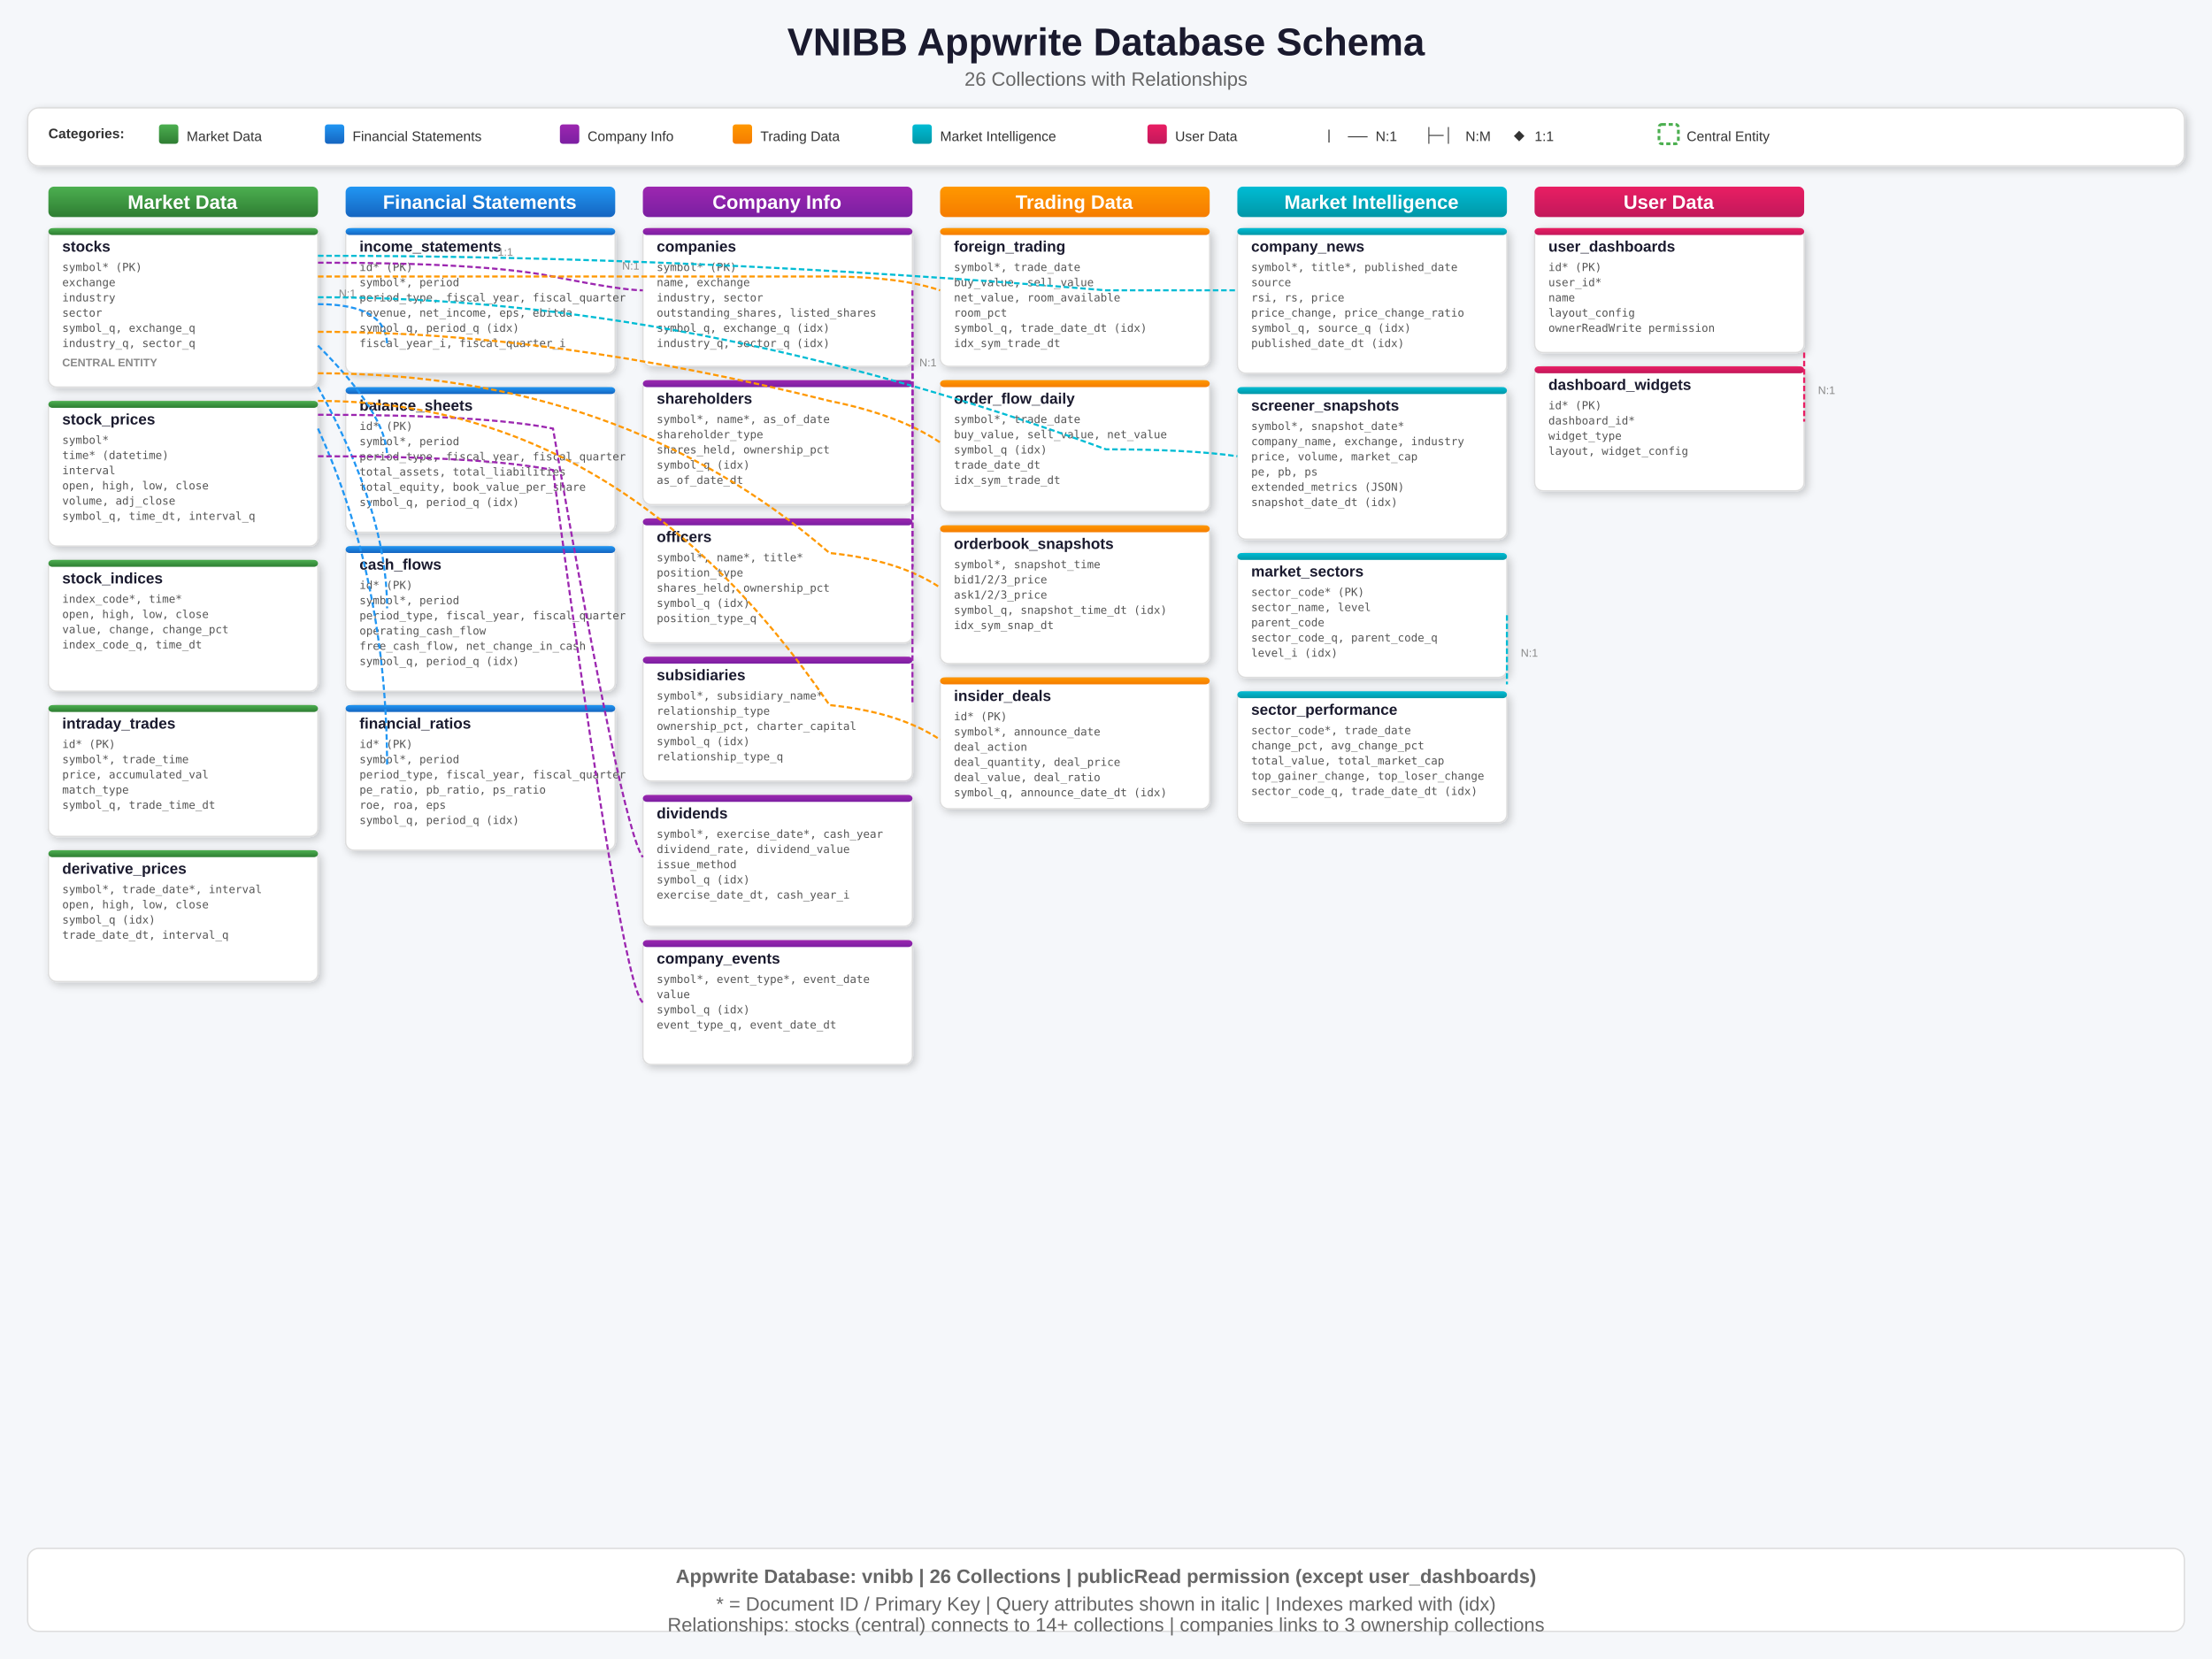
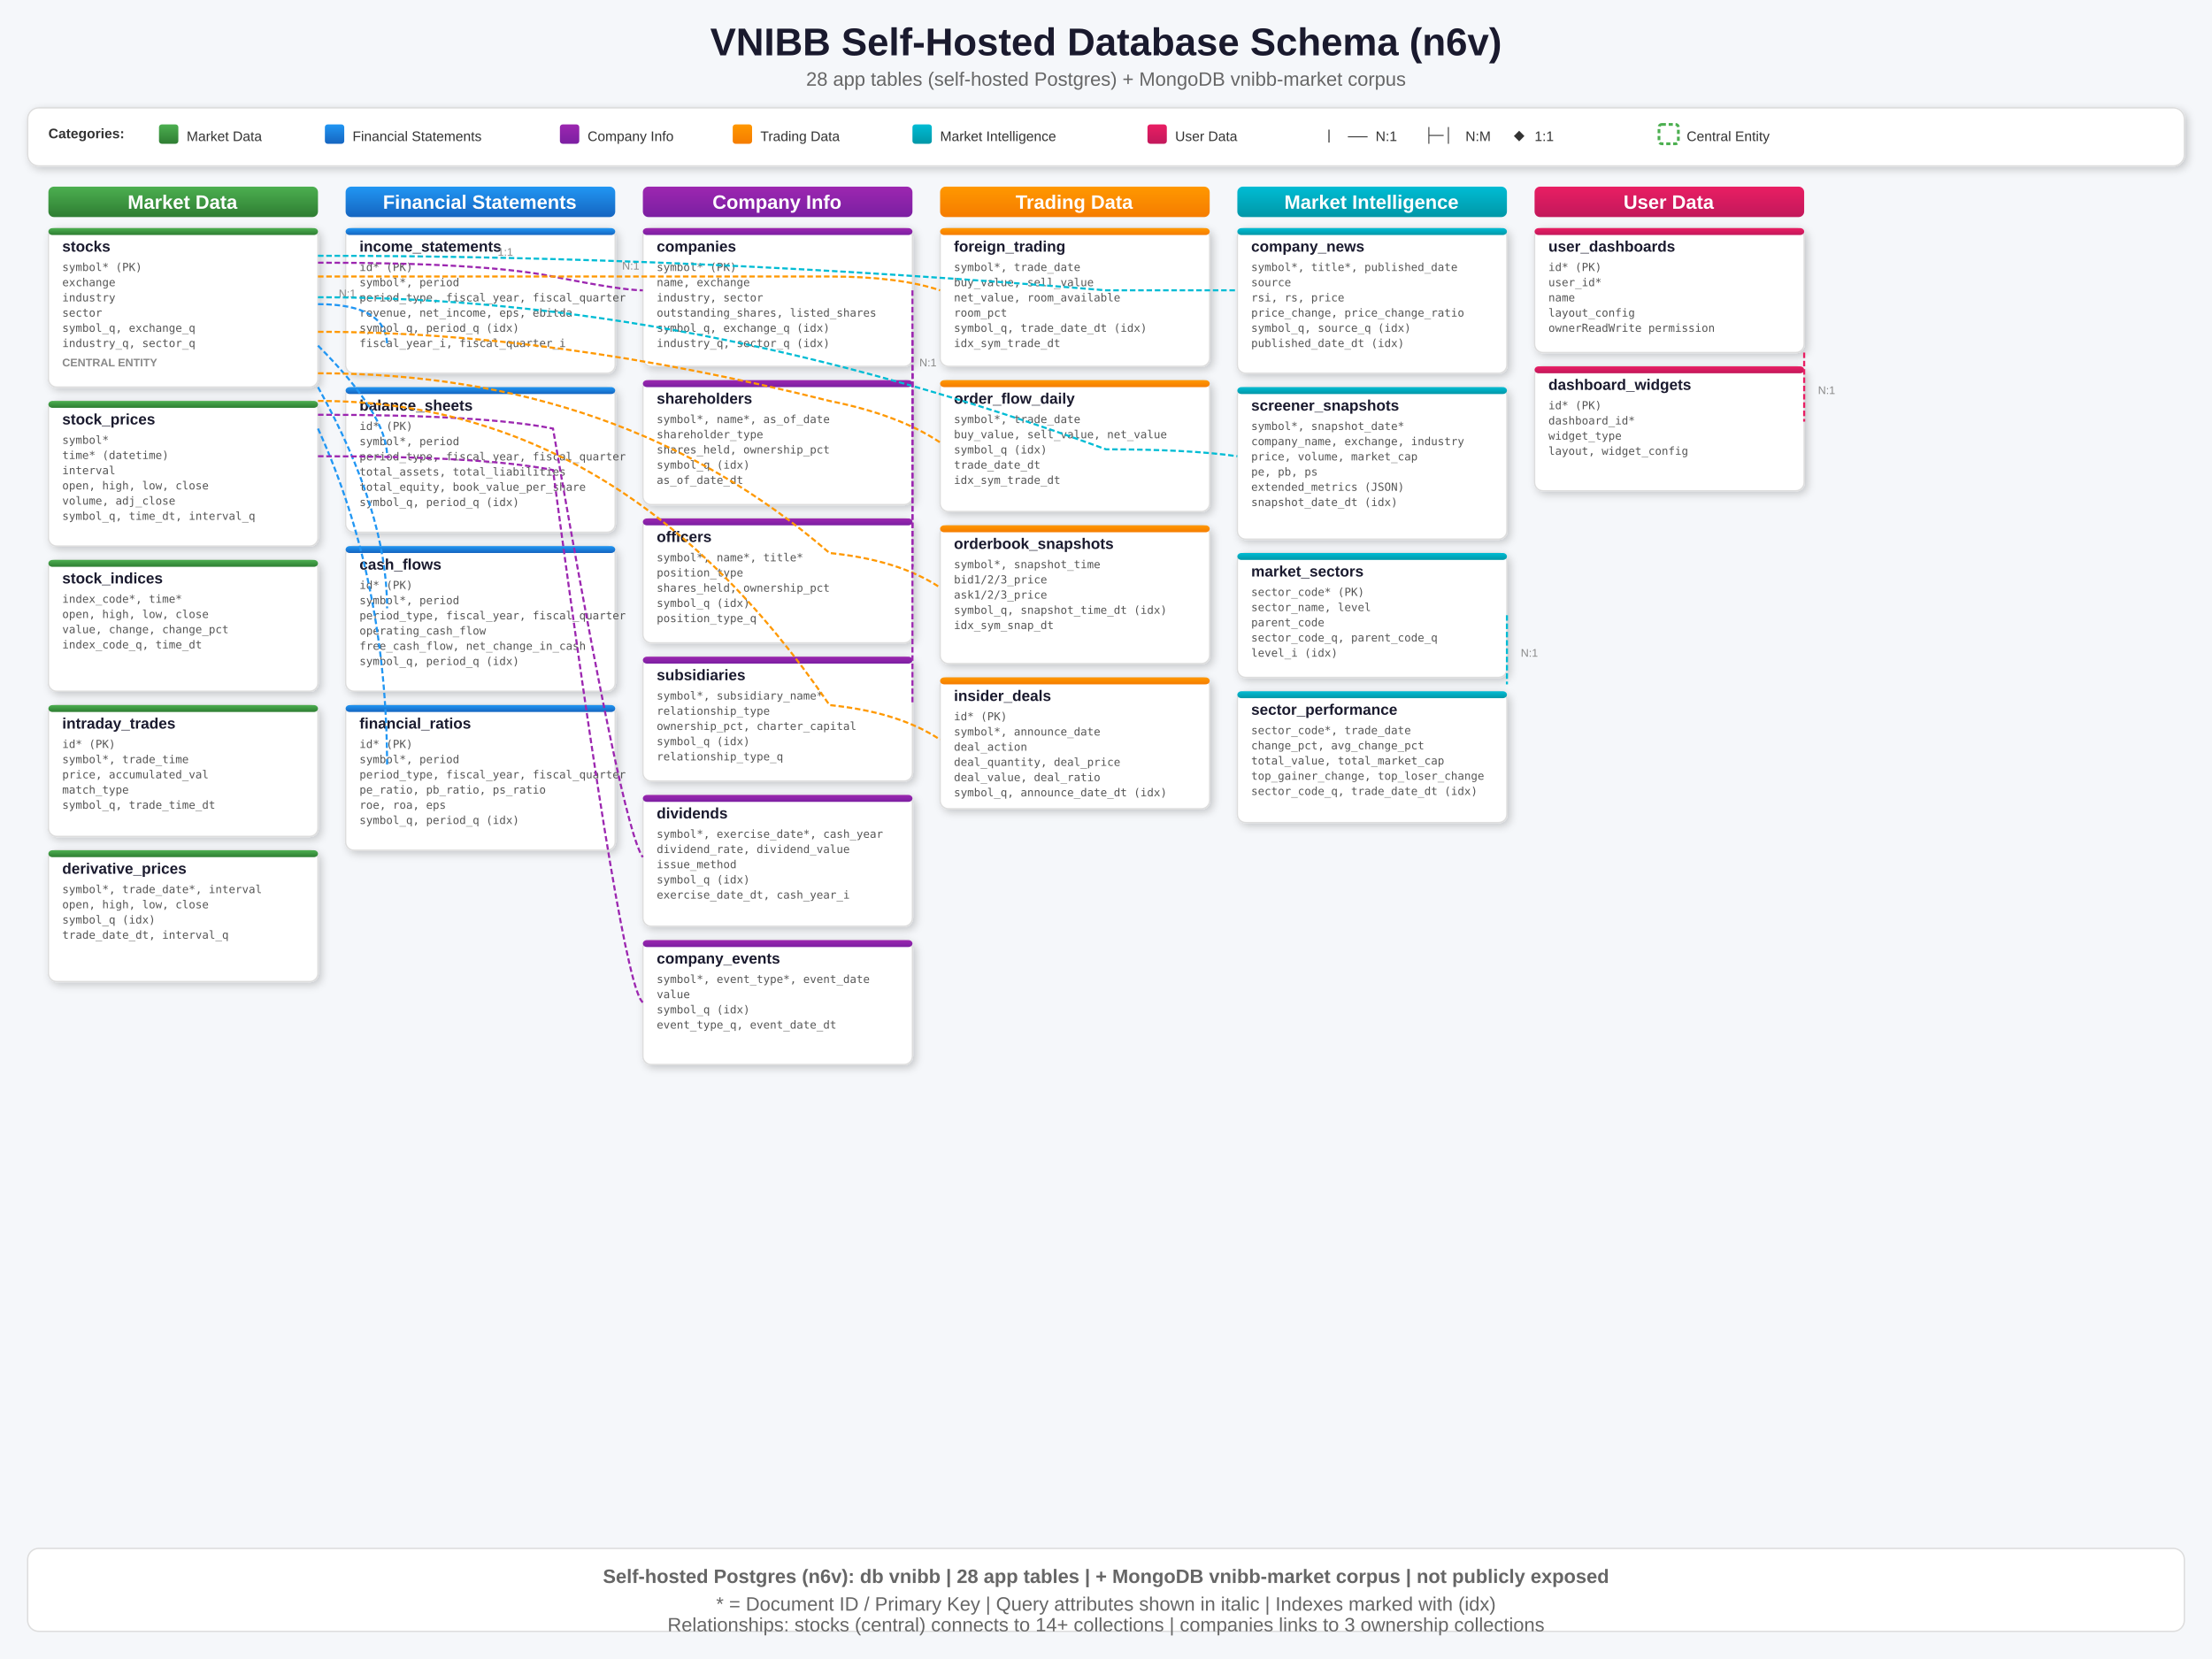
<svg xmlns="http://www.w3.org/2000/svg" viewBox="0 0 1600 1200" width="1600" height="1200">
  <defs>
    <style>
      .title { font-family: Arial, sans-serif; font-size: 28px; font-weight: bold; fill: #1a1a2e; }
      .subtitle { font-family: Arial, sans-serif; font-size: 14px; fill: #666; }
      .category-title { font-family: Arial, sans-serif; font-size: 14px; font-weight: bold; fill: #fff; }
      .collection-name { font-family: Arial, sans-serif; font-size: 11px; font-weight: bold; fill: #1a1a2e; }
      .collection-attr { font-family: monospace; font-size: 8px; fill: #555; }
      .relation { font-family: Arial, sans-serif; font-size: 8px; fill: #888; }
      .legend-text { font-family: Arial, sans-serif; font-size: 10px; fill: #333; }
    </style>
    <linearGradient id="grad-market" x1="0%" y1="0%" x2="0%" y2="100%">
      <stop offset="0%" style="stop-color:#4CAF50;stop-opacity:1" />
      <stop offset="100%" style="stop-color:#2E7D32;stop-opacity:1" />
    </linearGradient>
    <linearGradient id="grad-financial" x1="0%" y1="0%" x2="0%" y2="100%">
      <stop offset="0%" style="stop-color:#2196F3;stop-opacity:1" />
      <stop offset="100%" style="stop-color:#1565C0;stop-opacity:1" />
    </linearGradient>
    <linearGradient id="grad-company" x1="0%" y1="0%" x2="0%" y2="100%">
      <stop offset="0%" style="stop-color:#9C27B0;stop-opacity:1" />
      <stop offset="100%" style="stop-color:#7B1FA2;stop-opacity:1" />
    </linearGradient>
    <linearGradient id="grad-trading" x1="0%" y1="0%" x2="0%" y2="100%">
      <stop offset="0%" style="stop-color:#FF9800;stop-opacity:1" />
      <stop offset="100%" style="stop-color:#F57C00;stop-opacity:1" />
    </linearGradient>
    <linearGradient id="grad-intelligence" x1="0%" y1="0%" x2="0%" y2="100%">
      <stop offset="0%" style="stop-color:#00BCD4;stop-opacity:1" />
      <stop offset="100%" style="stop-color:#0097A7;stop-opacity:1" />
    </linearGradient>
    <linearGradient id="grad-user" x1="0%" y1="0%" x2="0%" y2="100%">
      <stop offset="0%" style="stop-color:#E91E63;stop-opacity:1" />
      <stop offset="100%" style="stop-color:#C2185B;stop-opacity:1" />
    </linearGradient>
    <filter id="shadow" x="-20%" y="-20%" width="140%" height="140%">
      <feDropShadow dx="2" dy="2" stdDeviation="3" flood-opacity="0.2" />
    </filter>
  </defs>
  <rect width="1600" height="1200" fill="#f5f7fa" />
-   <text x="800" y="40" text-anchor="middle" class="title">VNIBB Appwrite Database Schema</text>
-   <text x="800" y="62" text-anchor="middle" class="subtitle">26 Collections with Relationships</text>
+   <text x="800" y="40" text-anchor="middle" class="title">VNIBB Self-Hosted Database Schema (n6v)</text>
+   <text x="800" y="62" text-anchor="middle" class="subtitle">28 app tables (self-hosted Postgres) + MongoDB vnibb-market corpus</text>
  <rect x="20" y="78" width="1560" height="42" rx="8" fill="#fff" stroke="#ddd" filter="url(#shadow)" />
  <text x="35" y="100" class="legend-text" font-weight="bold">Categories:</text>
  <rect x="115" y="90" width="14" height="14" rx="2" fill="url(#grad-market)" />
  <text x="135" y="102" class="legend-text">Market Data</text>
  <rect x="235" y="90" width="14" height="14" rx="2" fill="url(#grad-financial)" />
  <text x="255" y="102" class="legend-text">Financial Statements</text>
  <rect x="405" y="90" width="14" height="14" rx="2" fill="url(#grad-company)" />
  <text x="425" y="102" class="legend-text">Company Info</text>
  <rect x="530" y="90" width="14" height="14" rx="2" fill="url(#grad-trading)" />
  <text x="550" y="102" class="legend-text">Trading Data</text>
  <rect x="660" y="90" width="14" height="14" rx="2" fill="url(#grad-intelligence)" />
  <text x="680" y="102" class="legend-text">Market Intelligence</text>
  <rect x="830" y="90" width="14" height="14" rx="2" fill="url(#grad-user)" />
  <text x="850" y="102" class="legend-text">User Data</text>
  <text x="960" y="101" class="legend-text">|</text>
  <text x="975" y="102" class="legend-text"> ── </text>
  <text x="995" y="102" class="legend-text">N:1</text>
  <text x="1030" y="101" class="legend-text">├─</text>
  <text x="1045" y="101" class="legend-text">│</text>
  <text x="1060" y="102" class="legend-text">N:M</text>
  <text x="1095" y="101" class="legend-text">◆</text>
  <text x="1110" y="102" class="legend-text">1:1</text>
  <rect x="1200" y="90" width="14" height="14" rx="2" fill="none" stroke="#4CAF50" stroke-width="2" stroke-dasharray="3,2" />
  <text x="1220" y="102" class="legend-text">Central Entity</text>
  <rect x="35" y="135" width="195" height="22" rx="4" fill="url(#grad-market)" />
  <text x="132" y="151" text-anchor="middle" class="category-title">Market Data</text>
  <rect x="35" y="165" width="195" height="115" rx="6" fill="#fff" stroke="#ddd" filter="url(#shadow)" />
  <rect x="35" y="165" width="195" height="5" rx="3" fill="url(#grad-market)" />
  <text x="45" y="182" class="collection-name">stocks</text>
  <text x="45" y="196" class="collection-attr">symbol* (PK)</text>
  <text x="45" y="207" class="collection-attr">exchange</text>
  <text x="45" y="218" class="collection-attr">industry</text>
  <text x="45" y="229" class="collection-attr">sector</text>
  <text x="45" y="240" class="collection-attr">symbol_q, exchange_q</text>
  <text x="45" y="251" class="collection-attr">industry_q, sector_q</text>
  <text x="45" y="265" class="relation" fill="#4CAF50" font-weight="bold">CENTRAL ENTITY</text>
  <rect x="35" y="290" width="195" height="105" rx="6" fill="#fff" stroke="#ddd" filter="url(#shadow)" />
  <rect x="35" y="290" width="195" height="5" rx="3" fill="url(#grad-market)" />
  <text x="45" y="307" class="collection-name">stock_prices</text>
  <text x="45" y="321" class="collection-attr">symbol*</text>
  <text x="45" y="332" class="collection-attr">time* (datetime)</text>
  <text x="45" y="343" class="collection-attr">interval</text>
  <text x="45" y="354" class="collection-attr">open, high, low, close</text>
  <text x="45" y="365" class="collection-attr">volume, adj_close</text>
  <text x="45" y="376" class="collection-attr">symbol_q, time_dt, interval_q</text>
  <rect x="35" y="405" width="195" height="95" rx="6" fill="#fff" stroke="#ddd" filter="url(#shadow)" />
  <rect x="35" y="405" width="195" height="5" rx="3" fill="url(#grad-market)" />
  <text x="45" y="422" class="collection-name">stock_indices</text>
  <text x="45" y="436" class="collection-attr">index_code*, time*</text>
  <text x="45" y="447" class="collection-attr">open, high, low, close</text>
  <text x="45" y="458" class="collection-attr">value, change, change_pct</text>
  <text x="45" y="469" class="collection-attr">index_code_q, time_dt</text>
  <rect x="35" y="510" width="195" height="95" rx="6" fill="#fff" stroke="#ddd" filter="url(#shadow)" />
  <rect x="35" y="510" width="195" height="5" rx="3" fill="url(#grad-market)" />
  <text x="45" y="527" class="collection-name">intraday_trades</text>
  <text x="45" y="541" class="collection-attr">id* (PK)</text>
  <text x="45" y="552" class="collection-attr">symbol*, trade_time</text>
  <text x="45" y="563" class="collection-attr">price, accumulated_val</text>
  <text x="45" y="574" class="collection-attr">match_type</text>
  <text x="45" y="585" class="collection-attr">symbol_q, trade_time_dt</text>
  <rect x="35" y="615" width="195" height="95" rx="6" fill="#fff" stroke="#ddd" filter="url(#shadow)" />
  <rect x="35" y="615" width="195" height="5" rx="3" fill="url(#grad-market)" />
  <text x="45" y="632" class="collection-name">derivative_prices</text>
  <text x="45" y="646" class="collection-attr">symbol*, trade_date*, interval</text>
  <text x="45" y="657" class="collection-attr">open, high, low, close</text>
  <text x="45" y="668" class="collection-attr">symbol_q (idx)</text>
  <text x="45" y="679" class="collection-attr">trade_date_dt, interval_q</text>
  <rect x="250" y="135" width="195" height="22" rx="4" fill="url(#grad-financial)" />
  <text x="347" y="151" text-anchor="middle" class="category-title">Financial Statements</text>
  <rect x="250" y="165" width="195" height="105" rx="6" fill="#fff" stroke="#ddd" filter="url(#shadow)" />
  <rect x="250" y="165" width="195" height="5" rx="3" fill="url(#grad-financial)" />
  <text x="260" y="182" class="collection-name">income_statements</text>
  <text x="260" y="196" class="collection-attr">id* (PK)</text>
  <text x="260" y="207" class="collection-attr">symbol*, period</text>
  <text x="260" y="218" class="collection-attr">period_type, fiscal_year, fiscal_quarter</text>
  <text x="260" y="229" class="collection-attr">revenue, net_income, eps, ebitda</text>
  <text x="260" y="240" class="collection-attr">symbol_q, period_q (idx)</text>
  <text x="260" y="251" class="collection-attr">fiscal_year_i, fiscal_quarter_i</text>
  <rect x="250" y="280" width="195" height="105" rx="6" fill="#fff" stroke="#ddd" filter="url(#shadow)" />
  <rect x="250" y="280" width="195" height="5" rx="3" fill="url(#grad-financial)" />
  <text x="260" y="297" class="collection-name">balance_sheets</text>
  <text x="260" y="311" class="collection-attr">id* (PK)</text>
  <text x="260" y="322" class="collection-attr">symbol*, period</text>
  <text x="260" y="333" class="collection-attr">period_type, fiscal_year, fiscal_quarter</text>
  <text x="260" y="344" class="collection-attr">total_assets, total_liabilities</text>
  <text x="260" y="355" class="collection-attr">total_equity, book_value_per_share</text>
  <text x="260" y="366" class="collection-attr">symbol_q, period_q (idx)</text>
  <rect x="250" y="395" width="195" height="105" rx="6" fill="#fff" stroke="#ddd" filter="url(#shadow)" />
  <rect x="250" y="395" width="195" height="5" rx="3" fill="url(#grad-financial)" />
  <text x="260" y="412" class="collection-name">cash_flows</text>
  <text x="260" y="426" class="collection-attr">id* (PK)</text>
  <text x="260" y="437" class="collection-attr">symbol*, period</text>
  <text x="260" y="448" class="collection-attr">period_type, fiscal_year, fiscal_quarter</text>
  <text x="260" y="459" class="collection-attr">operating_cash_flow</text>
  <text x="260" y="470" class="collection-attr">free_cash_flow, net_change_in_cash</text>
  <text x="260" y="481" class="collection-attr">symbol_q, period_q (idx)</text>
  <rect x="250" y="510" width="195" height="105" rx="6" fill="#fff" stroke="#ddd" filter="url(#shadow)" />
  <rect x="250" y="510" width="195" height="5" rx="3" fill="url(#grad-financial)" />
  <text x="260" y="527" class="collection-name">financial_ratios</text>
  <text x="260" y="541" class="collection-attr">id* (PK)</text>
  <text x="260" y="552" class="collection-attr">symbol*, period</text>
  <text x="260" y="563" class="collection-attr">period_type, fiscal_year, fiscal_quarter</text>
  <text x="260" y="574" class="collection-attr">pe_ratio, pb_ratio, ps_ratio</text>
  <text x="260" y="585" class="collection-attr">roe, roa, eps</text>
  <text x="260" y="596" class="collection-attr">symbol_q, period_q (idx)</text>
  <rect x="465" y="135" width="195" height="22" rx="4" fill="url(#grad-company)" />
  <text x="562" y="151" text-anchor="middle" class="category-title">Company Info</text>
  <rect x="465" y="165" width="195" height="100" rx="6" fill="#fff" stroke="#ddd" filter="url(#shadow)" />
  <rect x="465" y="165" width="195" height="5" rx="3" fill="url(#grad-company)" />
  <text x="475" y="182" class="collection-name">companies</text>
  <text x="475" y="196" class="collection-attr">symbol* (PK)</text>
  <text x="475" y="207" class="collection-attr">name, exchange</text>
  <text x="475" y="218" class="collection-attr">industry, sector</text>
  <text x="475" y="229" class="collection-attr">outstanding_shares, listed_shares</text>
  <text x="475" y="240" class="collection-attr">symbol_q, exchange_q (idx)</text>
  <text x="475" y="251" class="collection-attr">industry_q, sector_q (idx)</text>
  <rect x="465" y="275" width="195" height="90" rx="6" fill="#fff" stroke="#ddd" filter="url(#shadow)" />
  <rect x="465" y="275" width="195" height="5" rx="3" fill="url(#grad-company)" />
  <text x="475" y="292" class="collection-name">shareholders</text>
  <text x="475" y="306" class="collection-attr">symbol*, name*, as_of_date</text>
  <text x="475" y="317" class="collection-attr">shareholder_type</text>
  <text x="475" y="328" class="collection-attr">shares_held, ownership_pct</text>
  <text x="475" y="339" class="collection-attr">symbol_q (idx)</text>
  <text x="475" y="350" class="collection-attr">as_of_date_dt</text>
  <rect x="465" y="375" width="195" height="90" rx="6" fill="#fff" stroke="#ddd" filter="url(#shadow)" />
  <rect x="465" y="375" width="195" height="5" rx="3" fill="url(#grad-company)" />
  <text x="475" y="392" class="collection-name">officers</text>
  <text x="475" y="406" class="collection-attr">symbol*, name*, title*</text>
  <text x="475" y="417" class="collection-attr">position_type</text>
  <text x="475" y="428" class="collection-attr">shares_held, ownership_pct</text>
  <text x="475" y="439" class="collection-attr">symbol_q (idx)</text>
  <text x="475" y="450" class="collection-attr">position_type_q</text>
  <rect x="465" y="475" width="195" height="90" rx="6" fill="#fff" stroke="#ddd" filter="url(#shadow)" />
  <rect x="465" y="475" width="195" height="5" rx="3" fill="url(#grad-company)" />
  <text x="475" y="492" class="collection-name">subsidiaries</text>
  <text x="475" y="506" class="collection-attr">symbol*, subsidiary_name*</text>
  <text x="475" y="517" class="collection-attr">relationship_type</text>
  <text x="475" y="528" class="collection-attr">ownership_pct, charter_capital</text>
  <text x="475" y="539" class="collection-attr">symbol_q (idx)</text>
  <text x="475" y="550" class="collection-attr">relationship_type_q</text>
  <rect x="465" y="575" width="195" height="95" rx="6" fill="#fff" stroke="#ddd" filter="url(#shadow)" />
  <rect x="465" y="575" width="195" height="5" rx="3" fill="url(#grad-company)" />
  <text x="475" y="592" class="collection-name">dividends</text>
  <text x="475" y="606" class="collection-attr">symbol*, exercise_date*, cash_year</text>
  <text x="475" y="617" class="collection-attr">dividend_rate, dividend_value</text>
  <text x="475" y="628" class="collection-attr">issue_method</text>
  <text x="475" y="639" class="collection-attr">symbol_q (idx)</text>
  <text x="475" y="650" class="collection-attr">exercise_date_dt, cash_year_i</text>
  <rect x="465" y="680" width="195" height="90" rx="6" fill="#fff" stroke="#ddd" filter="url(#shadow)" />
  <rect x="465" y="680" width="195" height="5" rx="3" fill="url(#grad-company)" />
  <text x="475" y="697" class="collection-name">company_events</text>
  <text x="475" y="711" class="collection-attr">symbol*, event_type*, event_date</text>
  <text x="475" y="722" class="collection-attr">value</text>
  <text x="475" y="733" class="collection-attr">symbol_q (idx)</text>
  <text x="475" y="744" class="collection-attr">event_type_q, event_date_dt</text>
  <rect x="680" y="135" width="195" height="22" rx="4" fill="url(#grad-trading)" />
  <text x="777" y="151" text-anchor="middle" class="category-title">Trading Data</text>
  <rect x="680" y="165" width="195" height="100" rx="6" fill="#fff" stroke="#ddd" filter="url(#shadow)" />
  <rect x="680" y="165" width="195" height="5" rx="3" fill="url(#grad-trading)" />
  <text x="690" y="182" class="collection-name">foreign_trading</text>
  <text x="690" y="196" class="collection-attr">symbol*, trade_date</text>
  <text x="690" y="207" class="collection-attr">buy_value, sell_value</text>
  <text x="690" y="218" class="collection-attr">net_value, room_available</text>
  <text x="690" y="229" class="collection-attr">room_pct</text>
  <text x="690" y="240" class="collection-attr">symbol_q, trade_date_dt (idx)</text>
  <text x="690" y="251" class="collection-attr">idx_sym_trade_dt</text>
  <rect x="680" y="275" width="195" height="95" rx="6" fill="#fff" stroke="#ddd" filter="url(#shadow)" />
  <rect x="680" y="275" width="195" height="5" rx="3" fill="url(#grad-trading)" />
  <text x="690" y="292" class="collection-name">order_flow_daily</text>
  <text x="690" y="306" class="collection-attr">symbol*, trade_date</text>
  <text x="690" y="317" class="collection-attr">buy_value, sell_value, net_value</text>
  <text x="690" y="328" class="collection-attr">symbol_q (idx)</text>
  <text x="690" y="339" class="collection-attr">trade_date_dt</text>
  <text x="690" y="350" class="collection-attr">idx_sym_trade_dt</text>
  <rect x="680" y="380" width="195" height="100" rx="6" fill="#fff" stroke="#ddd" filter="url(#shadow)" />
  <rect x="680" y="380" width="195" height="5" rx="3" fill="url(#grad-trading)" />
  <text x="690" y="397" class="collection-name">orderbook_snapshots</text>
  <text x="690" y="411" class="collection-attr">symbol*, snapshot_time</text>
  <text x="690" y="422" class="collection-attr">bid1/2/3_price</text>
  <text x="690" y="433" class="collection-attr">ask1/2/3_price</text>
  <text x="690" y="444" class="collection-attr">symbol_q, snapshot_time_dt (idx)</text>
  <text x="690" y="455" class="collection-attr">idx_sym_snap_dt</text>
  <rect x="680" y="490" width="195" height="95" rx="6" fill="#fff" stroke="#ddd" filter="url(#shadow)" />
  <rect x="680" y="490" width="195" height="5" rx="3" fill="url(#grad-trading)" />
  <text x="690" y="507" class="collection-name">insider_deals</text>
  <text x="690" y="521" class="collection-attr">id* (PK)</text>
  <text x="690" y="532" class="collection-attr">symbol*, announce_date</text>
  <text x="690" y="543" class="collection-attr">deal_action</text>
  <text x="690" y="554" class="collection-attr">deal_quantity, deal_price</text>
  <text x="690" y="565" class="collection-attr">deal_value, deal_ratio</text>
  <text x="690" y="576" class="collection-attr">symbol_q, announce_date_dt (idx)</text>
  <rect x="895" y="135" width="195" height="22" rx="4" fill="url(#grad-intelligence)" />
  <text x="992" y="151" text-anchor="middle" class="category-title">Market Intelligence</text>
  <rect x="895" y="165" width="195" height="105" rx="6" fill="#fff" stroke="#ddd" filter="url(#shadow)" />
  <rect x="895" y="165" width="195" height="5" rx="3" fill="url(#grad-intelligence)" />
  <text x="905" y="182" class="collection-name">company_news</text>
  <text x="905" y="196" class="collection-attr">symbol*, title*, published_date</text>
  <text x="905" y="207" class="collection-attr">source</text>
  <text x="905" y="218" class="collection-attr">rsi, rs, price</text>
  <text x="905" y="229" class="collection-attr">price_change, price_change_ratio</text>
  <text x="905" y="240" class="collection-attr">symbol_q, source_q (idx)</text>
  <text x="905" y="251" class="collection-attr">published_date_dt (idx)</text>
  <rect x="895" y="280" width="195" height="110" rx="6" fill="#fff" stroke="#ddd" filter="url(#shadow)" />
  <rect x="895" y="280" width="195" height="5" rx="3" fill="url(#grad-intelligence)" />
  <text x="905" y="297" class="collection-name">screener_snapshots</text>
  <text x="905" y="311" class="collection-attr">symbol*, snapshot_date*</text>
  <text x="905" y="322" class="collection-attr">company_name, exchange, industry</text>
  <text x="905" y="333" class="collection-attr">price, volume, market_cap</text>
  <text x="905" y="344" class="collection-attr">pe, pb, ps</text>
  <text x="905" y="355" class="collection-attr">extended_metrics (JSON)</text>
  <text x="905" y="366" class="collection-attr">snapshot_date_dt (idx)</text>
  <rect x="895" y="400" width="195" height="90" rx="6" fill="#fff" stroke="#ddd" filter="url(#shadow)" />
  <rect x="895" y="400" width="195" height="5" rx="3" fill="url(#grad-intelligence)" />
  <text x="905" y="417" class="collection-name">market_sectors</text>
  <text x="905" y="431" class="collection-attr">sector_code* (PK)</text>
  <text x="905" y="442" class="collection-attr">sector_name, level</text>
  <text x="905" y="453" class="collection-attr">parent_code</text>
  <text x="905" y="464" class="collection-attr">sector_code_q, parent_code_q</text>
  <text x="905" y="475" class="collection-attr">level_i (idx)</text>
  <rect x="895" y="500" width="195" height="95" rx="6" fill="#fff" stroke="#ddd" filter="url(#shadow)" />
  <rect x="895" y="500" width="195" height="5" rx="3" fill="url(#grad-intelligence)" />
  <text x="905" y="517" class="collection-name">sector_performance</text>
  <text x="905" y="531" class="collection-attr">sector_code*, trade_date</text>
  <text x="905" y="542" class="collection-attr">change_pct, avg_change_pct</text>
  <text x="905" y="553" class="collection-attr">total_value, total_market_cap</text>
  <text x="905" y="564" class="collection-attr">top_gainer_change, top_loser_change</text>
  <text x="905" y="575" class="collection-attr">sector_code_q, trade_date_dt (idx)</text>
  <rect x="1110" y="135" width="195" height="22" rx="4" fill="url(#grad-user)" />
  <text x="1207" y="151" text-anchor="middle" class="category-title">User Data</text>
  <rect x="1110" y="165" width="195" height="90" rx="6" fill="#fff" stroke="#ddd" filter="url(#shadow)" />
  <rect x="1110" y="165" width="195" height="5" rx="3" fill="url(#grad-user)" />
  <text x="1120" y="182" class="collection-name">user_dashboards</text>
  <text x="1120" y="196" class="collection-attr">id* (PK)</text>
  <text x="1120" y="207" class="collection-attr">user_id*</text>
  <text x="1120" y="218" class="collection-attr">name</text>
  <text x="1120" y="229" class="collection-attr">layout_config</text>
  <text x="1120" y="240" class="collection-attr">ownerReadWrite permission</text>
  <rect x="1110" y="265" width="195" height="90" rx="6" fill="#fff" stroke="#ddd" filter="url(#shadow)" />
  <rect x="1110" y="265" width="195" height="5" rx="3" fill="url(#grad-user)" />
  <text x="1120" y="282" class="collection-name">dashboard_widgets</text>
  <text x="1120" y="296" class="collection-attr">id* (PK)</text>
  <text x="1120" y="307" class="collection-attr">dashboard_id*</text>
  <text x="1120" y="318" class="collection-attr">widget_type</text>
  <text x="1120" y="329" class="collection-attr">layout, widget_config</text>
  <path d="M 230 220 Q 280 220 280 250" stroke="#2196F3" stroke-width="1.5" fill="none" stroke-dasharray="4,2" />
  <text x="245" y="215" class="relation" fill="#2196F3">N:1</text>
  <path d="M 230 250 Q 280 300 280 330" stroke="#2196F3" stroke-width="1.5" fill="none" stroke-dasharray="4,2" />
  <path d="M 230 280 Q 280 370 280 440" stroke="#2196F3" stroke-width="1.5" fill="none" stroke-dasharray="4,2" />
  <path d="M 230 310 Q 280 420 280 555" stroke="#2196F3" stroke-width="1.5" fill="none" stroke-dasharray="4,2" />
  <path d="M 230 190 Q 350 190 400 200 Q 450 210 465 210" stroke="#9C27B0" stroke-width="1.5" fill="none" stroke-dasharray="4,2" />
  <text x="360" y="185" class="relation" fill="#9C27B0">1:1</text>
  <path d="M 230 300 Q 350 300 400 310 Q 450 600 465 620" stroke="#9C27B0" stroke-width="1.5" fill="none" stroke-dasharray="4,2" />
  <path d="M 230 330 Q 350 330 400 340 Q 450 715 465 725" stroke="#9C27B0" stroke-width="1.5" fill="none" stroke-dasharray="4,2" />
  <path d="M 230 200 Q 400 200 600 200 Q 650 200 680 210" stroke="#FF9800" stroke-width="1.5" fill="none" stroke-dasharray="4,2" />
  <text x="450" y="195" class="relation" fill="#FF9800">N:1</text>
  <path d="M 230 240 Q 400 240 600 290 650 300 680 320" stroke="#FF9800" stroke-width="1.5" fill="none" stroke-dasharray="4,2" />
  <path d="M 230 270 Q 450 270 600 400 650 405 680 425" stroke="#FF9800" stroke-width="1.5" fill="none" stroke-dasharray="4,2" />
  <path d="M 230 290 Q 450 290 600 510 650 515 680 535" stroke="#FF9800" stroke-width="1.5" fill="none" stroke-dasharray="4,2" />
  <path d="M 230 185 Q 500 185 800 210 Q 860 210 895 210" stroke="#00BCD4" stroke-width="1.5" fill="none" stroke-dasharray="4,2" />
  <path d="M 230 215 Q 500 215 800 325 Q 860 325 895 330" stroke="#00BCD4" stroke-width="1.5" fill="none" stroke-dasharray="4,2" />
  <path d="M 1090 445 Q 1090 470 1090 495" stroke="#00BCD4" stroke-width="1.5" fill="none" stroke-dasharray="4,2" />
  <text x="1100" y="475" class="relation" fill="#00BCD4">N:1</text>
  <path d="M 660 210 Q 660 280 660 310" stroke="#9C27B0" stroke-width="1.5" fill="none" stroke-dasharray="4,2" />
  <text x="665" y="265" class="relation" fill="#9C27B0">N:1</text>
  <path d="M 660 240 Q 660 310 660 410" stroke="#9C27B0" stroke-width="1.5" fill="none" stroke-dasharray="4,2" />
  <path d="M 660 270 Q 660 375 660 510" stroke="#9C27B0" stroke-width="1.5" fill="none" stroke-dasharray="4,2" />
  <path d="M 1305 255 Q 1305 280 1305 305" stroke="#E91E63" stroke-width="1.5" fill="none" stroke-dasharray="4,2" />
  <text x="1315" y="285" class="relation" fill="#E91E63">N:1</text>
  <rect x="20" y="1120" width="1560" height="60" rx="8" fill="#fff" stroke="#ddd" />
-   <text x="800" y="1145" text-anchor="middle" class="subtitle" font-weight="bold">Appwrite Database: vnibb | 26 Collections | publicRead permission (except user_dashboards)</text>
+   <text x="800" y="1145" text-anchor="middle" class="subtitle" font-weight="bold">Self-hosted Postgres (n6v): db vnibb | 28 app tables | + MongoDB vnibb-market corpus | not publicly exposed</text>
  <text x="800" y="1165" text-anchor="middle" class="subtitle">* = Document ID / Primary Key | Query attributes shown in italic | Indexes marked with (idx)</text>
  <text x="800" y="1180" text-anchor="middle" class="subtitle">Relationships: stocks (central) connects to 14+ collections | companies links to 3 ownership collections</text>
</svg>
